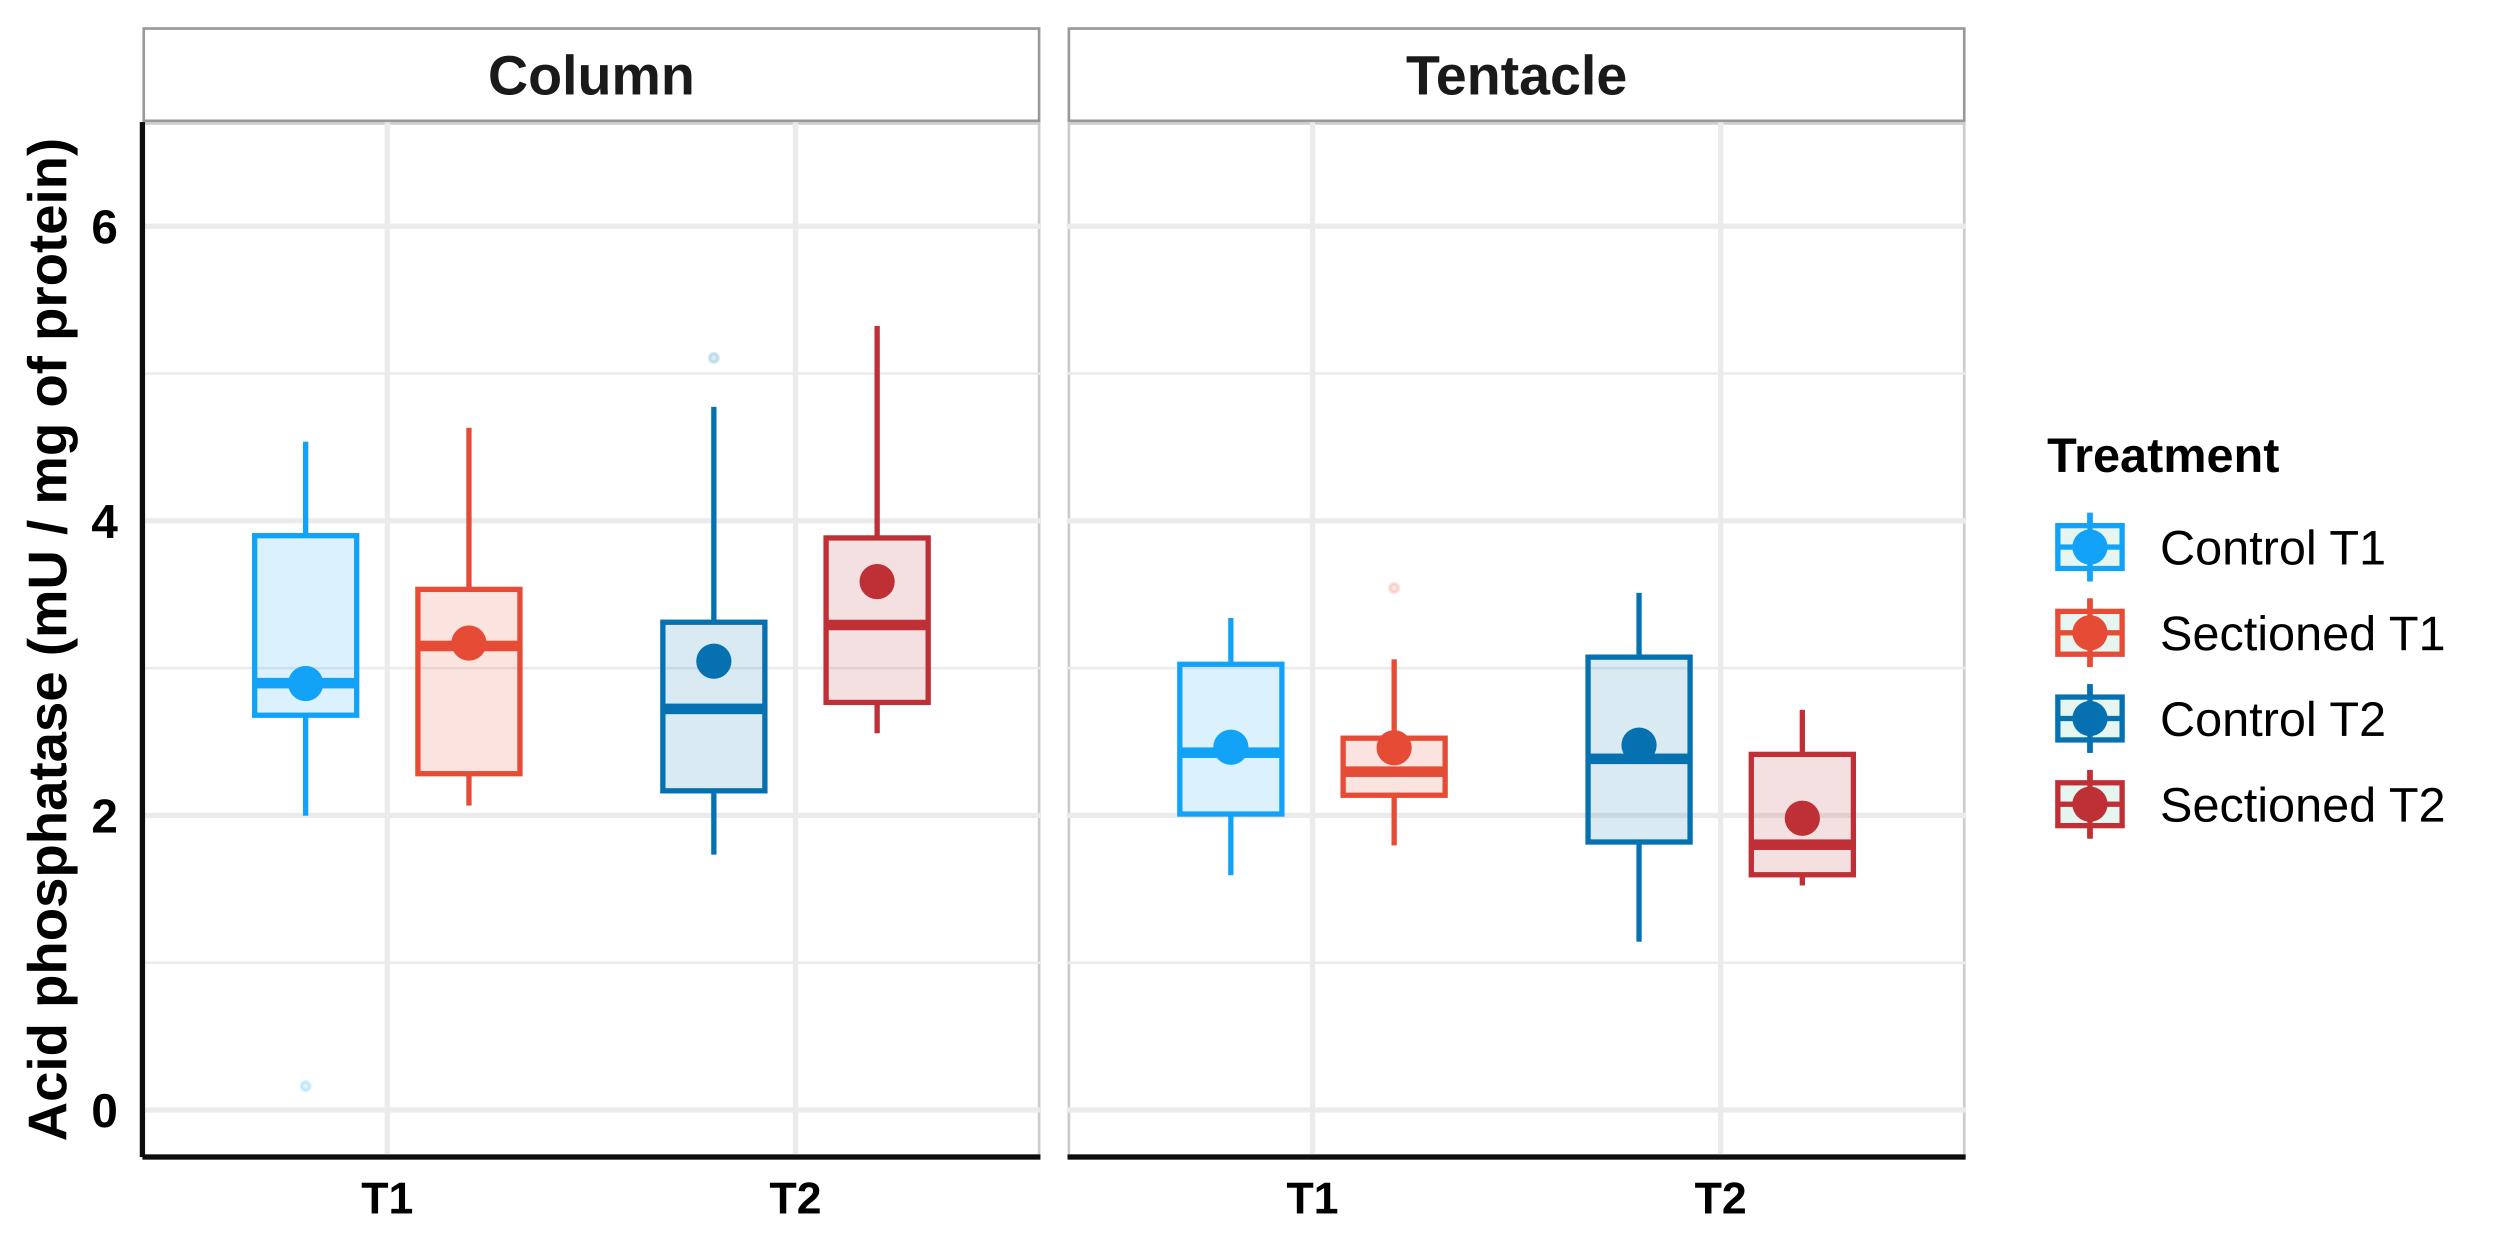
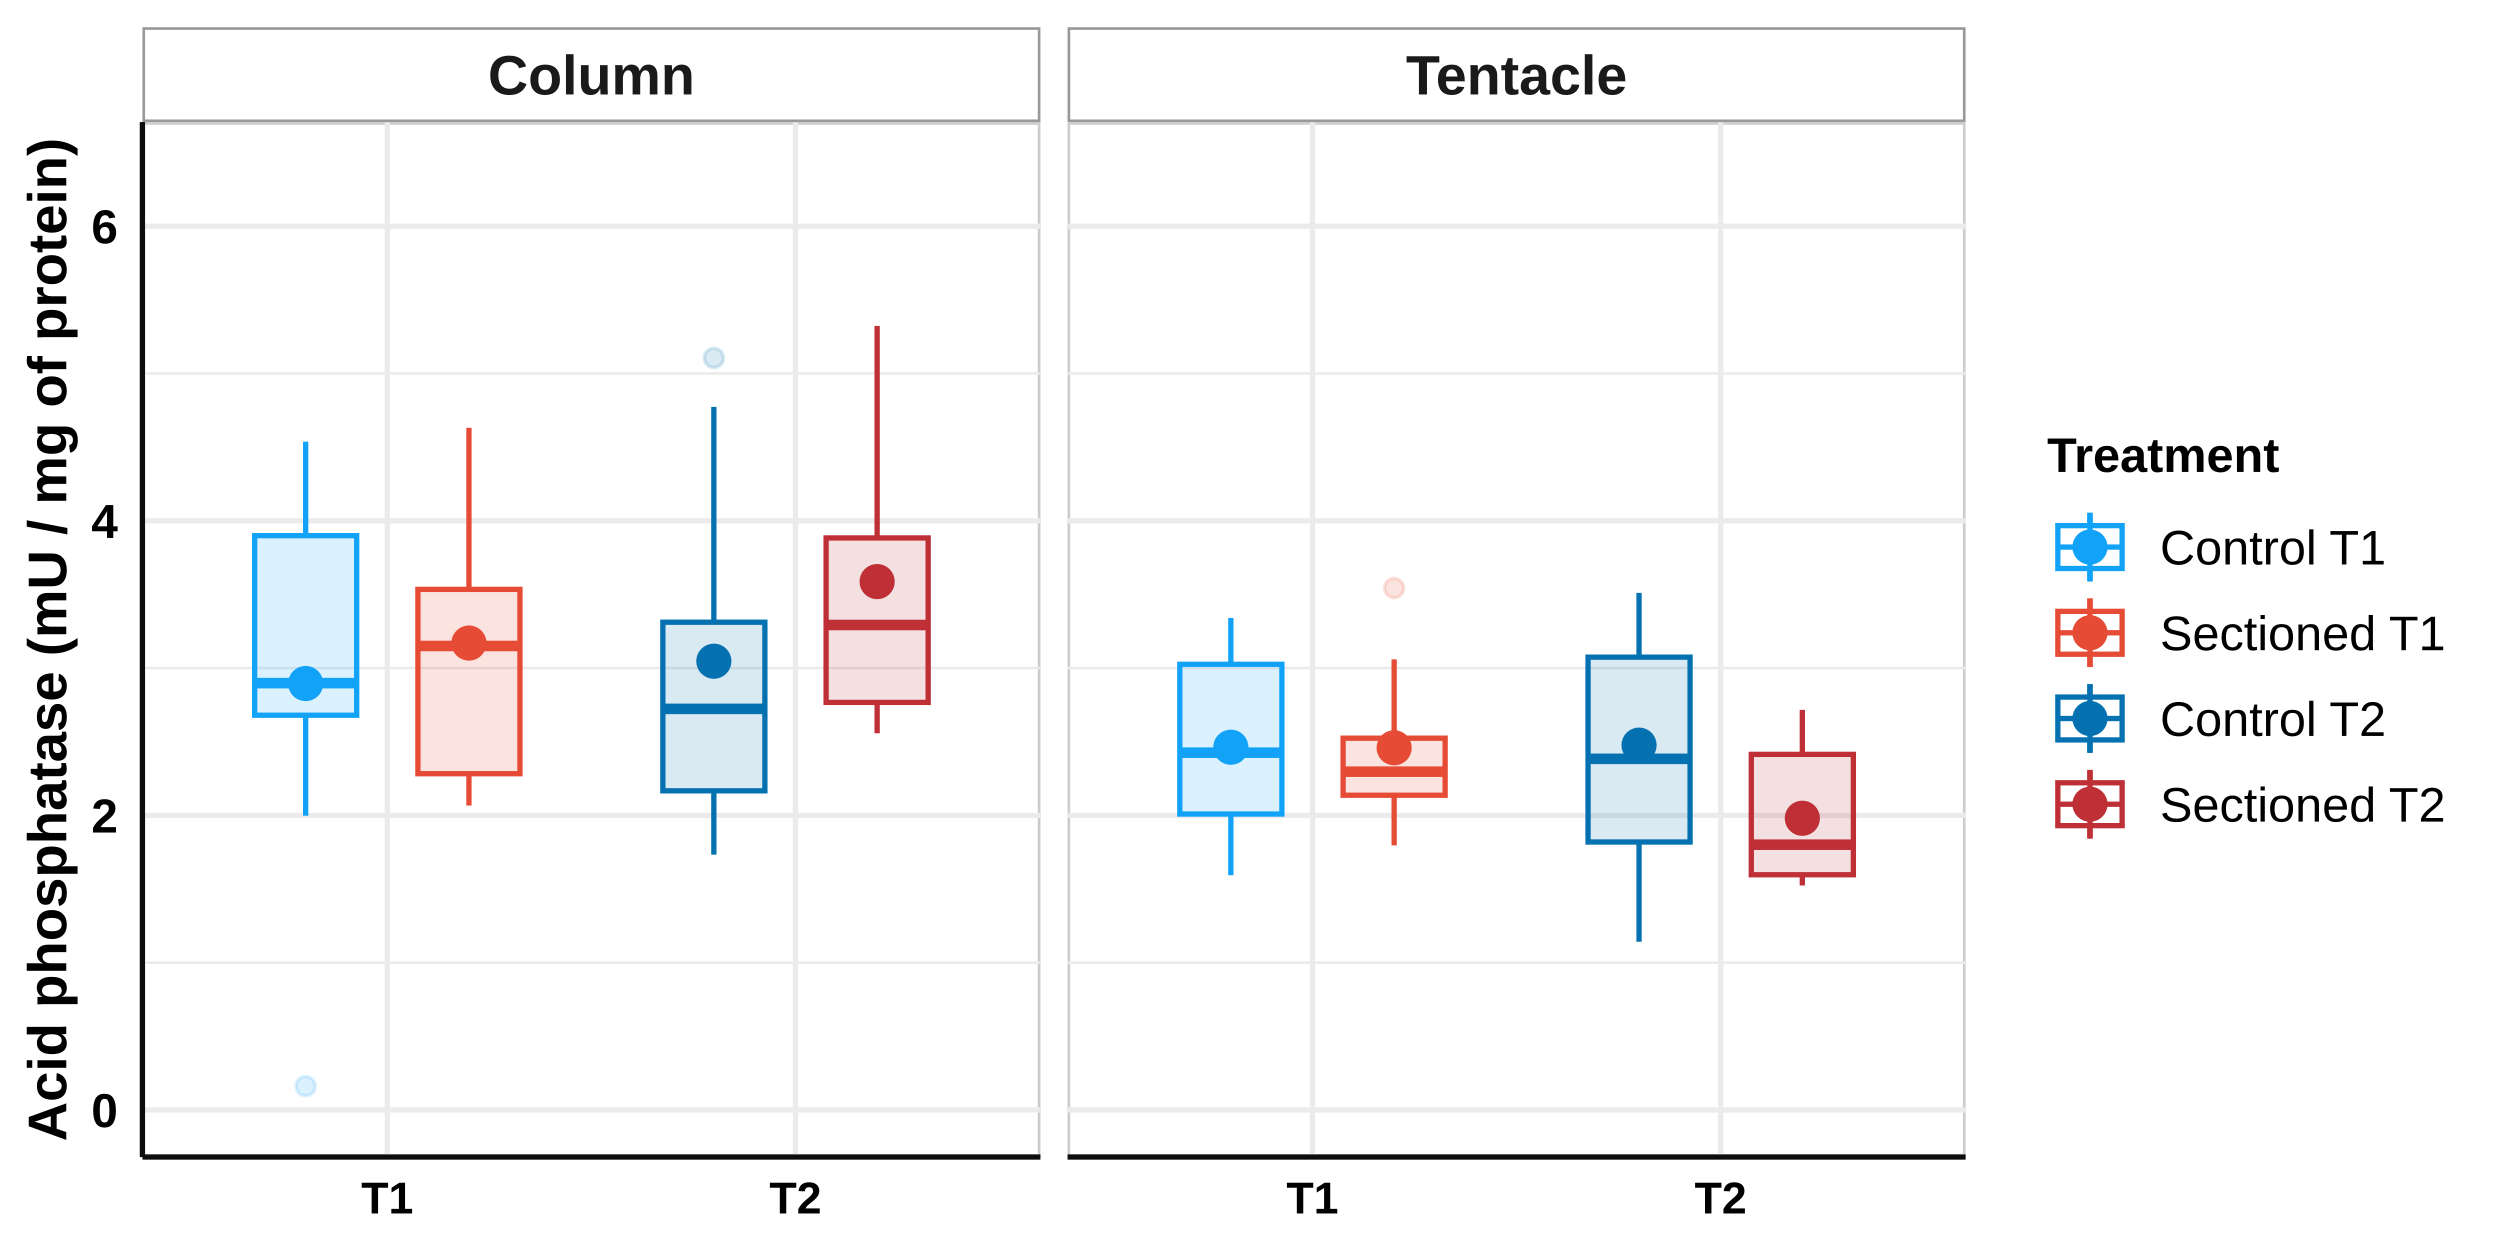
<svg xmlns="http://www.w3.org/2000/svg" width="504.00pt" height="252.00pt" viewBox="0 0 504.00 252.00">
  <g class="svglite">
    <defs>
      <style type="text/css">
    .svglite line, .svglite polyline, .svglite polygon, .svglite path, .svglite rect, .svglite circle {
      fill: none;
      stroke: #000000;
      stroke-linecap: round;
      stroke-linejoin: round;
      stroke-miterlimit: 10.00;
    }
    .svglite text {
      white-space: pre;
    }
    .svglite g.glyphgroup path {
      fill: inherit;
      stroke: none;
    }
  </style>
    </defs>
    <rect width="100%" height="100%" style="stroke: none; fill: #FFFFFF;" />
    <defs>
      <clipPath id="cpMC4wMHw1MDQuMDB8MC4wMHwyNTIuMDA=">
        <rect x="0.00" y="0.00" width="504.00" height="252.00" />
      </clipPath>
    </defs>
    <g clip-path="url(#cpMC4wMHw1MDQuMDB8MC4wMHwyNTIuMDA=)">
      <rect x="0.00" y="0.00" width="504.00" height="252.00" style="stroke-width: 1.07; stroke: none; fill: #FFFFFF;" />
    </g>
    <defs>
      <clipPath id="cpMjguNzF8MjA5Ljc1fDI0LjYxfDIzMy4yNg==">
        <rect x="28.71" y="24.61" width="181.04" height="208.64" />
      </clipPath>
    </defs>
    <g clip-path="url(#cpMjguNzF8MjA5Ljc1fDI0LjYxfDIzMy4yNg==)">
      <rect x="28.71" y="24.61" width="181.04" height="208.64" style="stroke-width: 1.07; stroke: #CCCCCC; fill: #FFFFFF;" />
      <polyline points="28.71,194.08 209.75,194.08 " style="stroke-width: 0.53; stroke: #EBEBEB; stroke-linecap: butt;" />
      <polyline points="28.71,134.69 209.75,134.69 " style="stroke-width: 0.53; stroke: #EBEBEB; stroke-linecap: butt;" />
      <polyline points="28.71,75.30 209.75,75.30 " style="stroke-width: 0.53; stroke: #EBEBEB; stroke-linecap: butt;" />
      <polyline points="28.71,223.77 209.75,223.77 " style="stroke-width: 1.07; stroke: #EBEBEB; stroke-linecap: butt;" />
      <polyline points="28.71,164.39 209.75,164.39 " style="stroke-width: 1.07; stroke: #EBEBEB; stroke-linecap: butt;" />
      <polyline points="28.71,105.00 209.75,105.00 " style="stroke-width: 1.07; stroke: #EBEBEB; stroke-linecap: butt;" />
      <polyline points="28.71,45.61 209.75,45.61 " style="stroke-width: 1.07; stroke: #EBEBEB; stroke-linecap: butt;" />
      <polyline points="78.08,233.26 78.08,24.61 " style="stroke-width: 1.07; stroke: #EBEBEB; stroke-linecap: butt;" />
      <polyline points="160.37,233.26 160.37,24.61 " style="stroke-width: 1.07; stroke: #EBEBEB; stroke-linecap: butt;" />
-       <circle cx="61.62" cy="218.98" r="0.89" style="stroke-width: 0.71; stroke: #12A3F8; stroke-opacity: 0.15; fill: #12A3F8; fill-opacity: 0.15;" />
+       <circle cx="61.62" cy="218.98" r="1.95" style="stroke-width: 0.71; stroke: #12A3F8; stroke-opacity: 0.15; fill: #12A3F8; fill-opacity: 0.15;" />
      <line x1="61.62" y1="107.99" x2="61.62" y2="89.04" style="stroke-width: 1.07; stroke: #12A3F8; stroke-linecap: butt;" />
      <line x1="61.62" y1="144.19" x2="61.62" y2="164.45" style="stroke-width: 1.07; stroke: #12A3F8; stroke-linecap: butt;" />
      <polygon points="51.34,107.99 51.34,144.19 71.91,144.19 71.91,107.99 51.34,107.99 " style="stroke-width: 1.07; stroke: #12A3F8; stroke-linecap: butt; stroke-linejoin: miter; fill: #12A3F8; fill-opacity: 0.15;" />
      <line x1="51.34" y1="137.72" x2="71.91" y2="137.72" style="stroke-width: 2.13; stroke: #12A3F8; stroke-linecap: butt; stroke-linejoin: miter;" />
      <line x1="94.54" y1="118.82" x2="94.54" y2="86.24" style="stroke-width: 1.07; stroke: #E64B35; stroke-linecap: butt;" />
      <line x1="94.54" y1="155.98" x2="94.54" y2="162.39" style="stroke-width: 1.07; stroke: #E64B35; stroke-linecap: butt;" />
      <polygon points="84.25,118.82 84.25,155.98 104.82,155.98 104.82,118.82 84.25,118.82 " style="stroke-width: 1.07; stroke: #E64B35; stroke-linecap: butt; stroke-linejoin: miter; fill: #E64B35; fill-opacity: 0.15;" />
      <line x1="84.25" y1="130.23" x2="104.82" y2="130.23" style="stroke-width: 2.13; stroke: #E64B35; stroke-linecap: butt; stroke-linejoin: miter;" />
-       <circle cx="143.91" cy="72.16" r="0.89" style="stroke-width: 0.71; stroke: #0571B0; stroke-opacity: 0.15; fill: #0571B0; fill-opacity: 0.15;" />
+       <circle cx="143.91" cy="72.16" r="1.95" style="stroke-width: 0.71; stroke: #0571B0; stroke-opacity: 0.15; fill: #0571B0; fill-opacity: 0.15;" />
      <line x1="143.91" y1="125.44" x2="143.91" y2="82.02" style="stroke-width: 1.07; stroke: #0571B0; stroke-linecap: butt;" />
      <line x1="143.91" y1="159.43" x2="143.91" y2="172.30" style="stroke-width: 1.07; stroke: #0571B0; stroke-linecap: butt;" />
      <polygon points="133.63,125.44 133.63,159.43 154.20,159.43 154.20,125.44 133.63,125.44 " style="stroke-width: 1.07; stroke: #0571B0; stroke-linecap: butt; stroke-linejoin: miter; fill: #0571B0; fill-opacity: 0.15;" />
      <line x1="133.63" y1="142.91" x2="154.20" y2="142.91" style="stroke-width: 2.13; stroke: #0571B0; stroke-linecap: butt; stroke-linejoin: miter;" />
      <line x1="176.83" y1="108.45" x2="176.83" y2="65.71" style="stroke-width: 1.07; stroke: #BE2F36; stroke-linecap: butt;" />
      <line x1="176.83" y1="141.61" x2="176.83" y2="147.83" style="stroke-width: 1.07; stroke: #BE2F36; stroke-linecap: butt;" />
      <polygon points="166.54,108.45 166.54,141.61 187.12,141.61 187.12,108.45 166.54,108.45 " style="stroke-width: 1.07; stroke: #BE2F36; stroke-linecap: butt; stroke-linejoin: miter; fill: #BE2F36; fill-opacity: 0.15;" />
      <line x1="166.54" y1="126.00" x2="187.12" y2="126.00" style="stroke-width: 2.13; stroke: #BE2F36; stroke-linecap: butt; stroke-linejoin: miter;" />
      <line x1="61.62" y1="137.80" x2="61.62" y2="137.80" style="stroke-width: 1.07; stroke: #12A3F8; stroke-linecap: butt;" />
      <line x1="94.54" y1="129.64" x2="94.54" y2="129.64" style="stroke-width: 1.07; stroke: #E64B35; stroke-linecap: butt;" />
      <line x1="143.91" y1="133.30" x2="143.91" y2="133.30" style="stroke-width: 1.07; stroke: #0571B0; stroke-linecap: butt;" />
      <line x1="176.83" y1="117.25" x2="176.83" y2="117.25" style="stroke-width: 1.07; stroke: #BE2F36; stroke-linecap: butt;" />
      <circle cx="61.62" cy="137.80" r="2.84" style="stroke-width: 1.42; stroke: #12A3F8; fill: #12A3F8;" />
      <circle cx="94.54" cy="129.64" r="2.84" style="stroke-width: 1.42; stroke: #E64B35; fill: #E64B35;" />
      <circle cx="143.91" cy="133.30" r="2.84" style="stroke-width: 1.42; stroke: #0571B0; fill: #0571B0;" />
      <circle cx="176.83" cy="117.25" r="2.84" style="stroke-width: 1.42; stroke: #BE2F36; fill: #BE2F36;" />
    </g>
    <g clip-path="url(#cpMC4wMHw1MDQuMDB8MC4wMHwyNTIuMDA=)">
</g>
    <defs>
      <clipPath id="cpMjE1LjIyfDM5Ni4yN3wyNC42MXwyMzMuMjY=">
        <rect x="215.22" y="24.61" width="181.04" height="208.64" />
      </clipPath>
    </defs>
    <g clip-path="url(#cpMjE1LjIyfDM5Ni4yN3wyNC42MXwyMzMuMjY=)">
      <rect x="215.22" y="24.61" width="181.04" height="208.64" style="stroke-width: 1.07; stroke: #CCCCCC; fill: #FFFFFF;" />
      <polyline points="215.22,194.08 396.27,194.08 " style="stroke-width: 0.53; stroke: #EBEBEB; stroke-linecap: butt;" />
      <polyline points="215.22,134.69 396.27,134.69 " style="stroke-width: 0.53; stroke: #EBEBEB; stroke-linecap: butt;" />
      <polyline points="215.22,75.30 396.27,75.30 " style="stroke-width: 0.53; stroke: #EBEBEB; stroke-linecap: butt;" />
      <polyline points="215.22,223.77 396.27,223.77 " style="stroke-width: 1.07; stroke: #EBEBEB; stroke-linecap: butt;" />
      <polyline points="215.22,164.39 396.27,164.39 " style="stroke-width: 1.07; stroke: #EBEBEB; stroke-linecap: butt;" />
      <polyline points="215.22,105.00 396.27,105.00 " style="stroke-width: 1.07; stroke: #EBEBEB; stroke-linecap: butt;" />
      <polyline points="215.22,45.61 396.27,45.61 " style="stroke-width: 1.07; stroke: #EBEBEB; stroke-linecap: butt;" />
      <polyline points="264.60,233.26 264.60,24.61 " style="stroke-width: 1.07; stroke: #EBEBEB; stroke-linecap: butt;" />
      <polyline points="346.89,233.26 346.89,24.61 " style="stroke-width: 1.07; stroke: #EBEBEB; stroke-linecap: butt;" />
      <line x1="248.14" y1="133.92" x2="248.14" y2="124.57" style="stroke-width: 1.07; stroke: #12A3F8; stroke-linecap: butt;" />
      <line x1="248.14" y1="164.11" x2="248.14" y2="176.44" style="stroke-width: 1.07; stroke: #12A3F8; stroke-linecap: butt;" />
      <polygon points="237.85,133.92 237.85,164.11 258.43,164.11 258.43,133.92 237.85,133.92 " style="stroke-width: 1.07; stroke: #12A3F8; stroke-linecap: butt; stroke-linejoin: miter; fill: #12A3F8; fill-opacity: 0.15;" />
      <line x1="237.85" y1="151.74" x2="258.43" y2="151.74" style="stroke-width: 2.13; stroke: #12A3F8; stroke-linecap: butt; stroke-linejoin: miter;" />
-       <circle cx="281.06" cy="118.55" r="0.89" style="stroke-width: 0.71; stroke: #E64B35; stroke-opacity: 0.15; fill: #E64B35; fill-opacity: 0.15;" />
+       <circle cx="281.06" cy="118.55" r="1.95" style="stroke-width: 0.71; stroke: #E64B35; stroke-opacity: 0.15; fill: #E64B35; fill-opacity: 0.15;" />
      <line x1="281.06" y1="148.82" x2="281.06" y2="132.92" style="stroke-width: 1.07; stroke: #E64B35; stroke-linecap: butt;" />
      <line x1="281.06" y1="160.32" x2="281.06" y2="170.43" style="stroke-width: 1.07; stroke: #E64B35; stroke-linecap: butt;" />
      <polygon points="270.77,148.82 270.77,160.32 291.34,160.32 291.34,148.82 270.77,148.82 " style="stroke-width: 1.07; stroke: #E64B35; stroke-linecap: butt; stroke-linejoin: miter; fill: #E64B35; fill-opacity: 0.15;" />
      <line x1="270.77" y1="155.57" x2="291.34" y2="155.57" style="stroke-width: 2.13; stroke: #E64B35; stroke-linecap: butt; stroke-linejoin: miter;" />
      <line x1="330.43" y1="132.48" x2="330.43" y2="119.52" style="stroke-width: 1.07; stroke: #0571B0; stroke-linecap: butt;" />
      <line x1="330.43" y1="169.75" x2="330.43" y2="189.86" style="stroke-width: 1.07; stroke: #0571B0; stroke-linecap: butt;" />
      <polygon points="320.15,132.48 320.15,169.75 340.72,169.75 340.72,132.48 320.15,132.48 " style="stroke-width: 1.07; stroke: #0571B0; stroke-linecap: butt; stroke-linejoin: miter; fill: #0571B0; fill-opacity: 0.15;" />
      <line x1="320.15" y1="152.98" x2="340.72" y2="152.98" style="stroke-width: 2.13; stroke: #0571B0; stroke-linecap: butt; stroke-linejoin: miter;" />
      <line x1="363.35" y1="152.08" x2="363.35" y2="143.11" style="stroke-width: 1.07; stroke: #BE2F36; stroke-linecap: butt;" />
      <line x1="363.35" y1="176.35" x2="363.35" y2="178.51" style="stroke-width: 1.07; stroke: #BE2F36; stroke-linecap: butt;" />
      <polygon points="353.06,152.08 353.06,176.35 373.64,176.35 373.64,152.08 353.06,152.08 " style="stroke-width: 1.07; stroke: #BE2F36; stroke-linecap: butt; stroke-linejoin: miter; fill: #BE2F36; fill-opacity: 0.15;" />
      <line x1="353.06" y1="170.29" x2="373.64" y2="170.29" style="stroke-width: 2.13; stroke: #BE2F36; stroke-linecap: butt; stroke-linejoin: miter;" />
      <line x1="248.14" y1="150.64" x2="248.14" y2="150.64" style="stroke-width: 1.07; stroke: #12A3F8; stroke-linecap: butt;" />
      <line x1="281.06" y1="150.75" x2="281.06" y2="150.75" style="stroke-width: 1.07; stroke: #E64B35; stroke-linecap: butt;" />
      <line x1="330.43" y1="150.22" x2="330.43" y2="150.22" style="stroke-width: 1.07; stroke: #0571B0; stroke-linecap: butt;" />
      <line x1="363.35" y1="164.96" x2="363.35" y2="164.96" style="stroke-width: 1.07; stroke: #BE2F36; stroke-linecap: butt;" />
      <circle cx="248.14" cy="150.64" r="2.84" style="stroke-width: 1.42; stroke: #12A3F8; fill: #12A3F8;" />
      <circle cx="281.06" cy="150.75" r="2.84" style="stroke-width: 1.42; stroke: #E64B35; fill: #E64B35;" />
      <circle cx="330.43" cy="150.22" r="2.84" style="stroke-width: 1.42; stroke: #0571B0; fill: #0571B0;" />
      <circle cx="363.35" cy="164.96" r="2.84" style="stroke-width: 1.42; stroke: #BE2F36; fill: #BE2F36;" />
    </g>
    <g clip-path="url(#cpMC4wMHw1MDQuMDB8MC4wMHwyNTIuMDA=)">
</g>
    <defs>
      <clipPath id="cpMjguNzF8MjA5Ljc1fDUuNDh8MjQuNjE=">
        <rect x="28.71" y="5.48" width="181.04" height="19.14" />
      </clipPath>
    </defs>
    <g clip-path="url(#cpMjguNzF8MjA5Ljc1fDUuNDh8MjQuNjE=)">
      <rect x="28.71" y="5.48" width="181.04" height="19.14" style="stroke-width: 1.07; stroke: #999999; fill: #FFFFFF;" />
      <text x="119.23" y="19.05" text-anchor="middle" style="font-size: 11.20px; font-weight: bold;fill: #1A1A1A; font-family: &quot;Arial&quot;;" textLength="41.62px" lengthAdjust="spacingAndGlyphs">Column</text>
    </g>
    <g clip-path="url(#cpMC4wMHw1MDQuMDB8MC4wMHwyNTIuMDA=)">
</g>
    <defs>
      <clipPath id="cpMjE1LjIyfDM5Ni4yN3w1LjQ4fDI0LjYx">
        <rect x="215.22" y="5.48" width="181.04" height="19.14" />
      </clipPath>
    </defs>
    <g clip-path="url(#cpMjE1LjIyfDM5Ni4yN3w1LjQ4fDI0LjYx)">
      <rect x="215.22" y="5.48" width="181.04" height="19.14" style="stroke-width: 1.07; stroke: #999999; fill: #FFFFFF;" />
      <text x="305.75" y="19.05" text-anchor="middle" style="font-size: 11.20px; font-weight: bold;fill: #1A1A1A; font-family: &quot;Arial&quot;;" textLength="44.53px" lengthAdjust="spacingAndGlyphs">Tentacle</text>
    </g>
    <g clip-path="url(#cpMC4wMHw1MDQuMDB8MC4wMHwyNTIuMDA=)">
      <polyline points="28.71,233.26 209.75,233.26 " style="stroke-width: 1.07; stroke: #0D0D0D; stroke-linecap: butt;" />
      <text x="78.08" y="244.63" text-anchor="middle" style="font-size: 9.00px; font-weight: bold; font-family: &quot;Arial&quot;;" textLength="10.50px" lengthAdjust="spacingAndGlyphs">T1</text>
      <text x="160.37" y="244.63" text-anchor="middle" style="font-size: 9.00px; font-weight: bold; font-family: &quot;Arial&quot;;" textLength="10.50px" lengthAdjust="spacingAndGlyphs">T2</text>
      <polyline points="215.22,233.26 396.27,233.26 " style="stroke-width: 1.07; stroke: #0D0D0D; stroke-linecap: butt;" />
      <text x="264.60" y="244.63" text-anchor="middle" style="font-size: 9.00px; font-weight: bold; font-family: &quot;Arial&quot;;" textLength="10.50px" lengthAdjust="spacingAndGlyphs">T1</text>
      <text x="346.89" y="244.63" text-anchor="middle" style="font-size: 9.00px; font-weight: bold; font-family: &quot;Arial&quot;;" textLength="10.50px" lengthAdjust="spacingAndGlyphs">T2</text>
      <polyline points="28.71,233.26 28.71,24.61 " style="stroke-width: 1.07; stroke: #0D0D0D; stroke-linecap: butt;" />
      <text x="23.77" y="227.22" text-anchor="end" style="font-size: 9.63px; font-weight: bold; font-family: &quot;Arial&quot;;" textLength="5.36px" lengthAdjust="spacingAndGlyphs">0</text>
      <text x="23.77" y="167.83" text-anchor="end" style="font-size: 9.63px; font-weight: bold; font-family: &quot;Arial&quot;;" textLength="5.36px" lengthAdjust="spacingAndGlyphs">2</text>
      <text x="23.77" y="108.44" text-anchor="end" style="font-size: 9.63px; font-weight: bold; font-family: &quot;Arial&quot;;" textLength="5.36px" lengthAdjust="spacingAndGlyphs">4</text>
      <text x="23.77" y="49.05" text-anchor="end" style="font-size: 9.63px; font-weight: bold; font-family: &quot;Arial&quot;;" textLength="5.36px" lengthAdjust="spacingAndGlyphs">6</text>
      <text transform="translate(13.36,128.94) rotate(-90)" text-anchor="middle" style="font-size: 11.00px; font-weight: bold; font-family: &quot;Arial&quot;;" textLength="205.41px" lengthAdjust="spacingAndGlyphs">Acid phosphatase (mU / mg  of protein)</text>
      <text x="412.70" y="95.14" style="font-size: 9.80px; font-weight: bold; font-family: &quot;Arial&quot;;" textLength="46.84px" lengthAdjust="spacingAndGlyphs">Treatment</text>
      <polyline points="421.34,117.20 421.34,114.61 " style="stroke-width: 1.07; stroke: #12A3F8; stroke-linecap: butt; stroke-linejoin: miter;" />
      <polyline points="421.34,105.97 421.34,103.38 " style="stroke-width: 1.07; stroke: #12A3F8; stroke-linecap: butt; stroke-linejoin: miter;" />
-       <rect x="414.86" y="105.97" width="12.96" height="8.64" style="stroke-width: 1.07; stroke: #12A3F8; stroke-linecap: butt; stroke-linejoin: miter; fill: #62BBA5; fill-opacity: 0.15;" />
+       <rect x="414.86" y="105.97" width="12.96" height="8.64" style="stroke-width: 1.07; stroke: #12A3F8; stroke-linecap: butt; stroke-linejoin: miter; fill: #FFFFFF; fill-opacity: 0.15;" />
      <polyline points="414.86,110.29 427.82,110.29 " style="stroke-width: 1.07; stroke: #12A3F8; stroke-linecap: butt; stroke-linejoin: miter;" />
      <polyline points="421.34,117.20 421.34,117.20 " style="stroke-width: 1.07; stroke: #12A3F8; stroke-linecap: butt; stroke-linejoin: miter;" />
      <polyline points="421.34,103.38 421.34,103.38 " style="stroke-width: 1.07; stroke: #12A3F8; stroke-linecap: butt; stroke-linejoin: miter;" />
      <line x1="421.34" y1="117.20" x2="421.34" y2="103.38" style="stroke-width: 1.07; stroke: #12A3F8; stroke-linecap: butt;" />
      <circle cx="421.34" cy="110.29" r="2.84" style="stroke-width: 1.42; stroke: #12A3F8; fill: #12A3F8;" />
      <polyline points="421.34,134.48 421.34,131.89 " style="stroke-width: 1.07; stroke: #E64B35; stroke-linecap: butt; stroke-linejoin: miter;" />
      <polyline points="421.34,123.25 421.34,120.66 " style="stroke-width: 1.07; stroke: #E64B35; stroke-linecap: butt; stroke-linejoin: miter;" />
-       <rect x="414.86" y="123.25" width="12.96" height="8.64" style="stroke-width: 1.07; stroke: #E64B35; stroke-linecap: butt; stroke-linejoin: miter; fill: #62BBA5; fill-opacity: 0.15;" />
+       <rect x="414.86" y="123.25" width="12.96" height="8.64" style="stroke-width: 1.07; stroke: #E64B35; stroke-linecap: butt; stroke-linejoin: miter; fill: #FFFFFF; fill-opacity: 0.15;" />
      <polyline points="414.86,127.57 427.82,127.57 " style="stroke-width: 1.07; stroke: #E64B35; stroke-linecap: butt; stroke-linejoin: miter;" />
      <polyline points="421.34,134.48 421.34,134.48 " style="stroke-width: 1.07; stroke: #E64B35; stroke-linecap: butt; stroke-linejoin: miter;" />
      <polyline points="421.34,120.66 421.34,120.66 " style="stroke-width: 1.07; stroke: #E64B35; stroke-linecap: butt; stroke-linejoin: miter;" />
      <line x1="421.34" y1="134.48" x2="421.34" y2="120.66" style="stroke-width: 1.07; stroke: #E64B35; stroke-linecap: butt;" />
      <circle cx="421.34" cy="127.57" r="2.84" style="stroke-width: 1.42; stroke: #E64B35; fill: #E64B35;" />
      <polyline points="421.34,151.76 421.34,149.17 " style="stroke-width: 1.07; stroke: #0571B0; stroke-linecap: butt; stroke-linejoin: miter;" />
      <polyline points="421.34,140.53 421.34,137.94 " style="stroke-width: 1.07; stroke: #0571B0; stroke-linecap: butt; stroke-linejoin: miter;" />
-       <rect x="414.86" y="140.53" width="12.96" height="8.64" style="stroke-width: 1.07; stroke: #0571B0; stroke-linecap: butt; stroke-linejoin: miter; fill: #62BBA5; fill-opacity: 0.15;" />
+       <rect x="414.86" y="140.53" width="12.96" height="8.64" style="stroke-width: 1.07; stroke: #0571B0; stroke-linecap: butt; stroke-linejoin: miter; fill: #FFFFFF; fill-opacity: 0.15;" />
      <polyline points="414.86,144.85 427.82,144.85 " style="stroke-width: 1.07; stroke: #0571B0; stroke-linecap: butt; stroke-linejoin: miter;" />
      <polyline points="421.34,151.76 421.34,151.76 " style="stroke-width: 1.07; stroke: #0571B0; stroke-linecap: butt; stroke-linejoin: miter;" />
      <polyline points="421.34,137.94 421.34,137.94 " style="stroke-width: 1.07; stroke: #0571B0; stroke-linecap: butt; stroke-linejoin: miter;" />
      <line x1="421.34" y1="151.76" x2="421.34" y2="137.94" style="stroke-width: 1.07; stroke: #0571B0; stroke-linecap: butt;" />
      <circle cx="421.34" cy="144.85" r="2.84" style="stroke-width: 1.42; stroke: #0571B0; fill: #0571B0;" />
      <polyline points="421.34,169.04 421.34,166.45 " style="stroke-width: 1.07; stroke: #BE2F36; stroke-linecap: butt; stroke-linejoin: miter;" />
      <polyline points="421.34,157.81 421.34,155.22 " style="stroke-width: 1.07; stroke: #BE2F36; stroke-linecap: butt; stroke-linejoin: miter;" />
-       <rect x="414.86" y="157.81" width="12.96" height="8.64" style="stroke-width: 1.07; stroke: #BE2F36; stroke-linecap: butt; stroke-linejoin: miter; fill: #62BBA5; fill-opacity: 0.15;" />
+       <rect x="414.86" y="157.81" width="12.96" height="8.64" style="stroke-width: 1.07; stroke: #BE2F36; stroke-linecap: butt; stroke-linejoin: miter; fill: #FFFFFF; fill-opacity: 0.15;" />
      <polyline points="414.86,162.13 427.82,162.13 " style="stroke-width: 1.07; stroke: #BE2F36; stroke-linecap: butt; stroke-linejoin: miter;" />
      <polyline points="421.34,169.04 421.34,169.04 " style="stroke-width: 1.07; stroke: #BE2F36; stroke-linecap: butt; stroke-linejoin: miter;" />
      <polyline points="421.34,155.22 421.34,155.22 " style="stroke-width: 1.07; stroke: #BE2F36; stroke-linecap: butt; stroke-linejoin: miter;" />
      <line x1="421.34" y1="169.04" x2="421.34" y2="155.22" style="stroke-width: 1.07; stroke: #BE2F36; stroke-linecap: butt;" />
      <circle cx="421.34" cy="162.13" r="2.84" style="stroke-width: 1.42; stroke: #BE2F36; fill: #BE2F36;" />
      <text x="435.46" y="113.80" style="font-size: 9.80px; font-family: &quot;Arial&quot;;" textLength="45.58px" lengthAdjust="spacingAndGlyphs">Control T1</text>
      <text x="435.46" y="131.08" style="font-size: 9.80px; font-family: &quot;Arial&quot;;" textLength="57.58px" lengthAdjust="spacingAndGlyphs">Sectioned T1</text>
      <text x="435.46" y="148.36" style="font-size: 9.80px; font-family: &quot;Arial&quot;;" textLength="45.58px" lengthAdjust="spacingAndGlyphs">Control T2</text>
      <text x="435.46" y="165.64" style="font-size: 9.80px; font-family: &quot;Arial&quot;;" textLength="57.58px" lengthAdjust="spacingAndGlyphs">Sectioned T2</text>
    </g>
  </g>
</svg>
